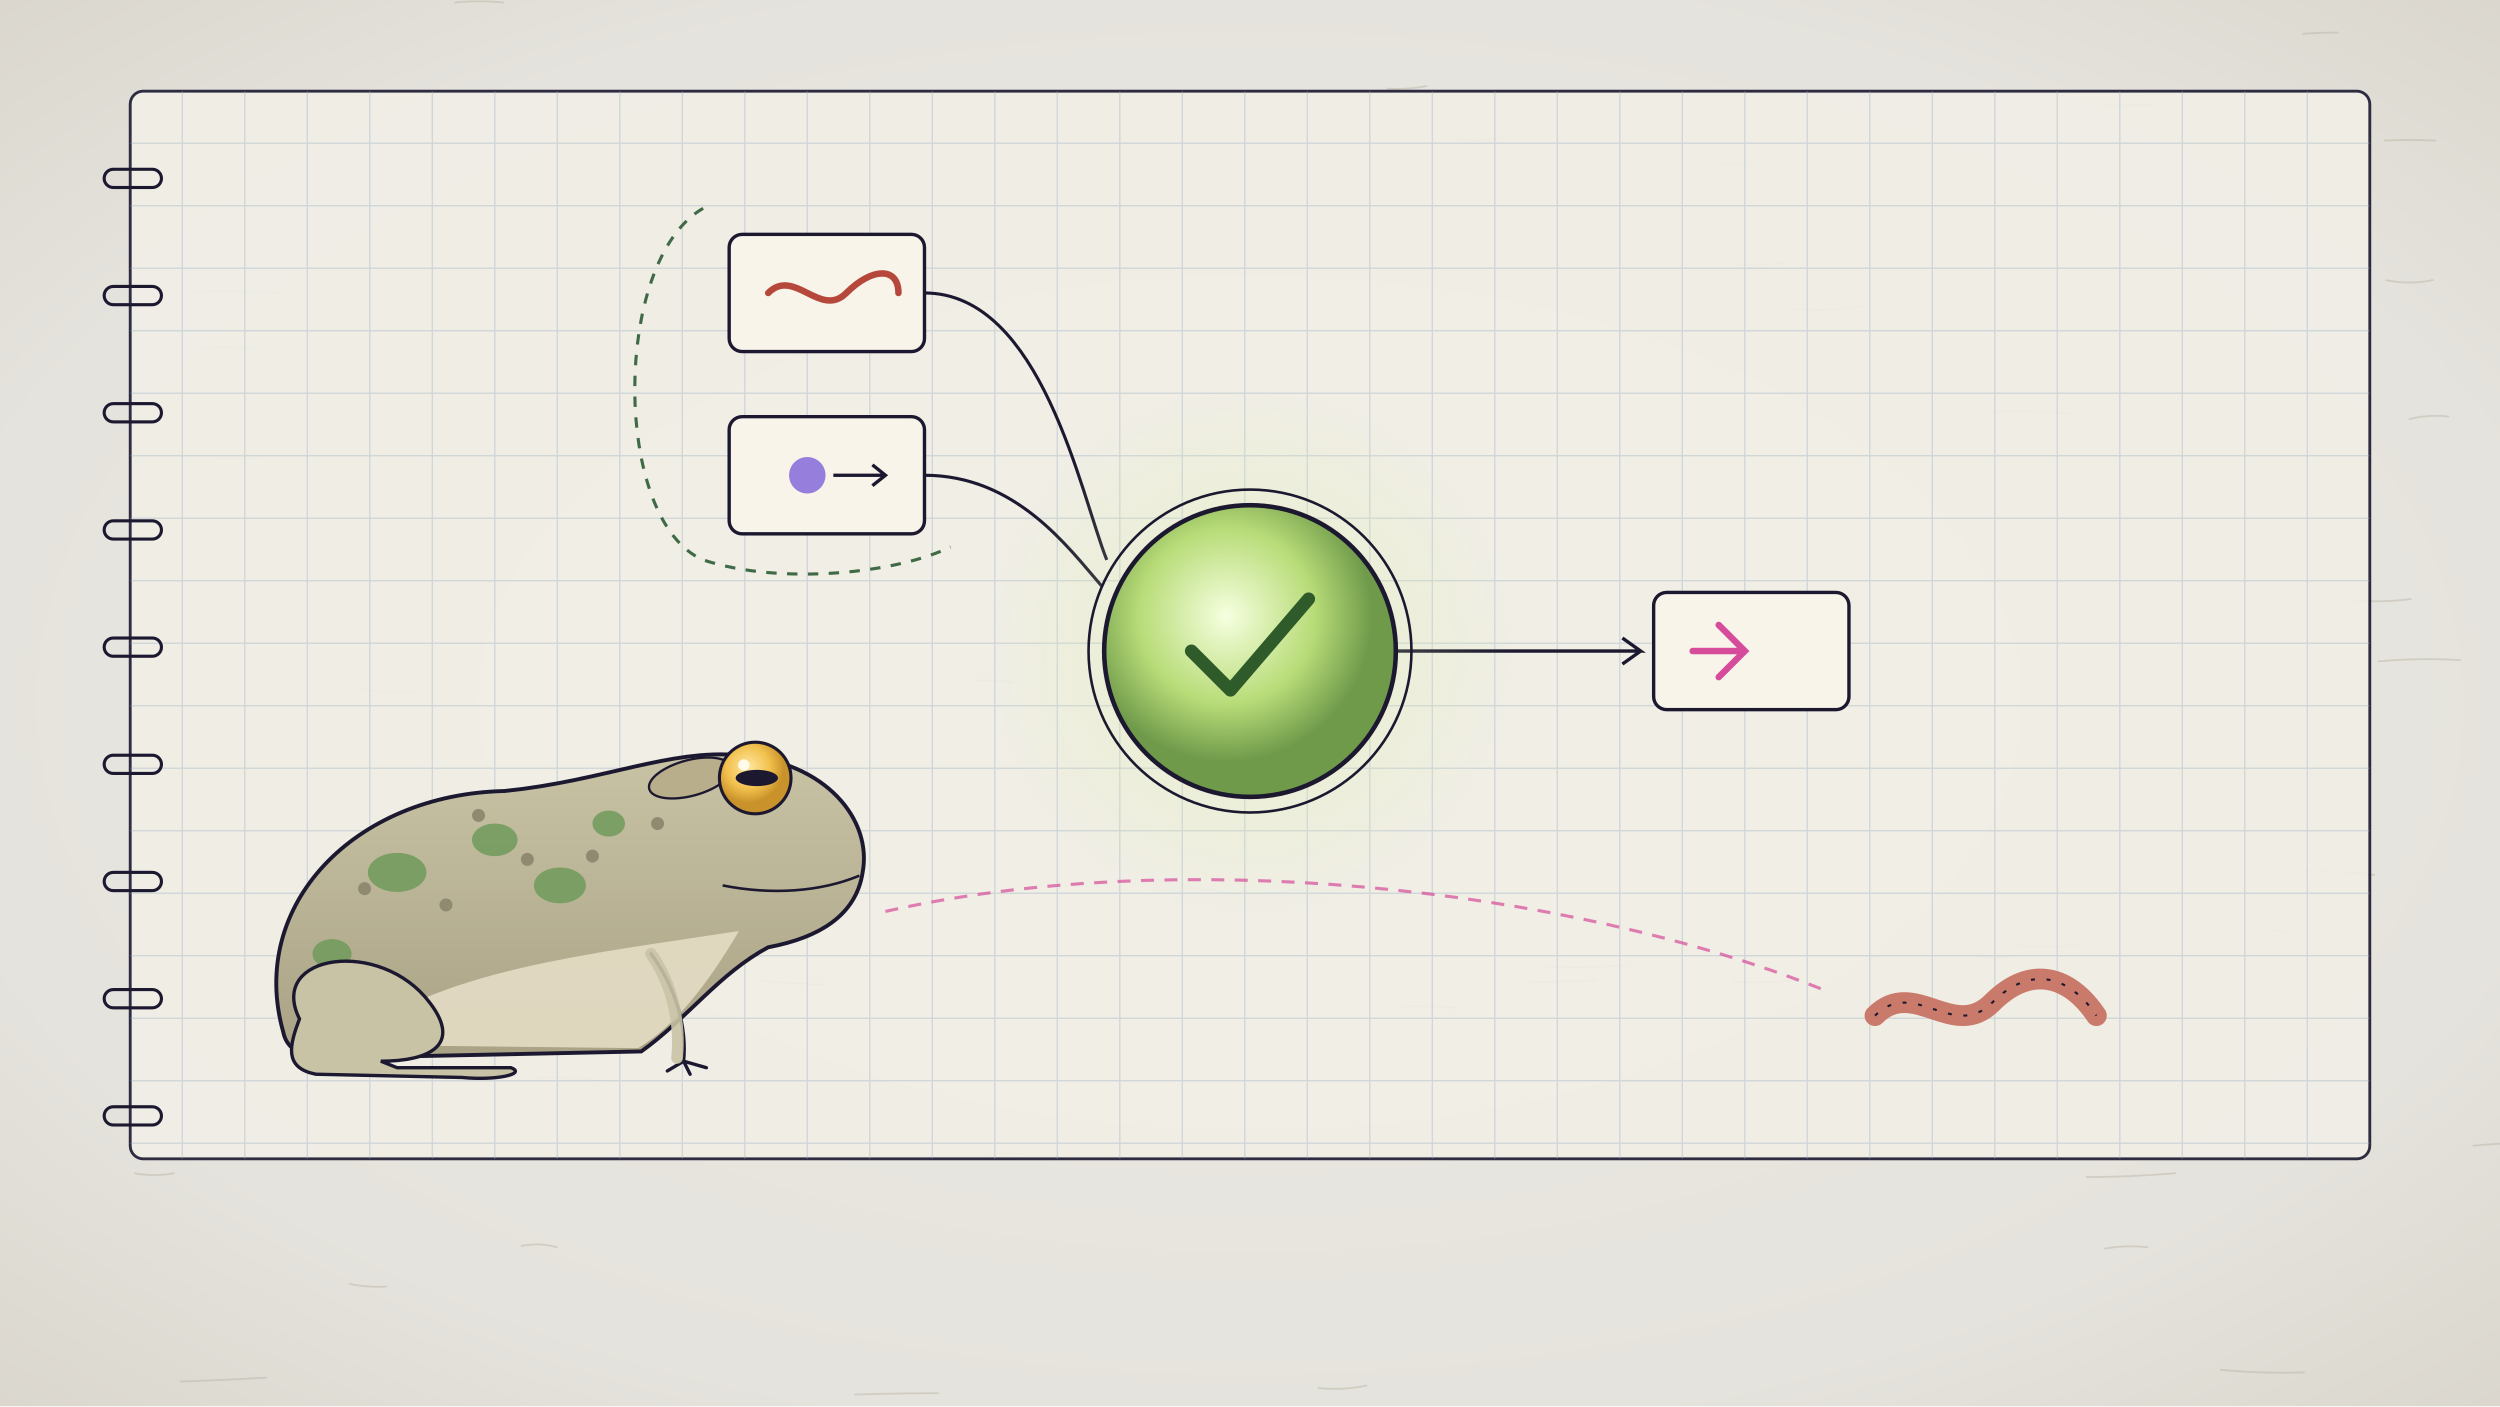
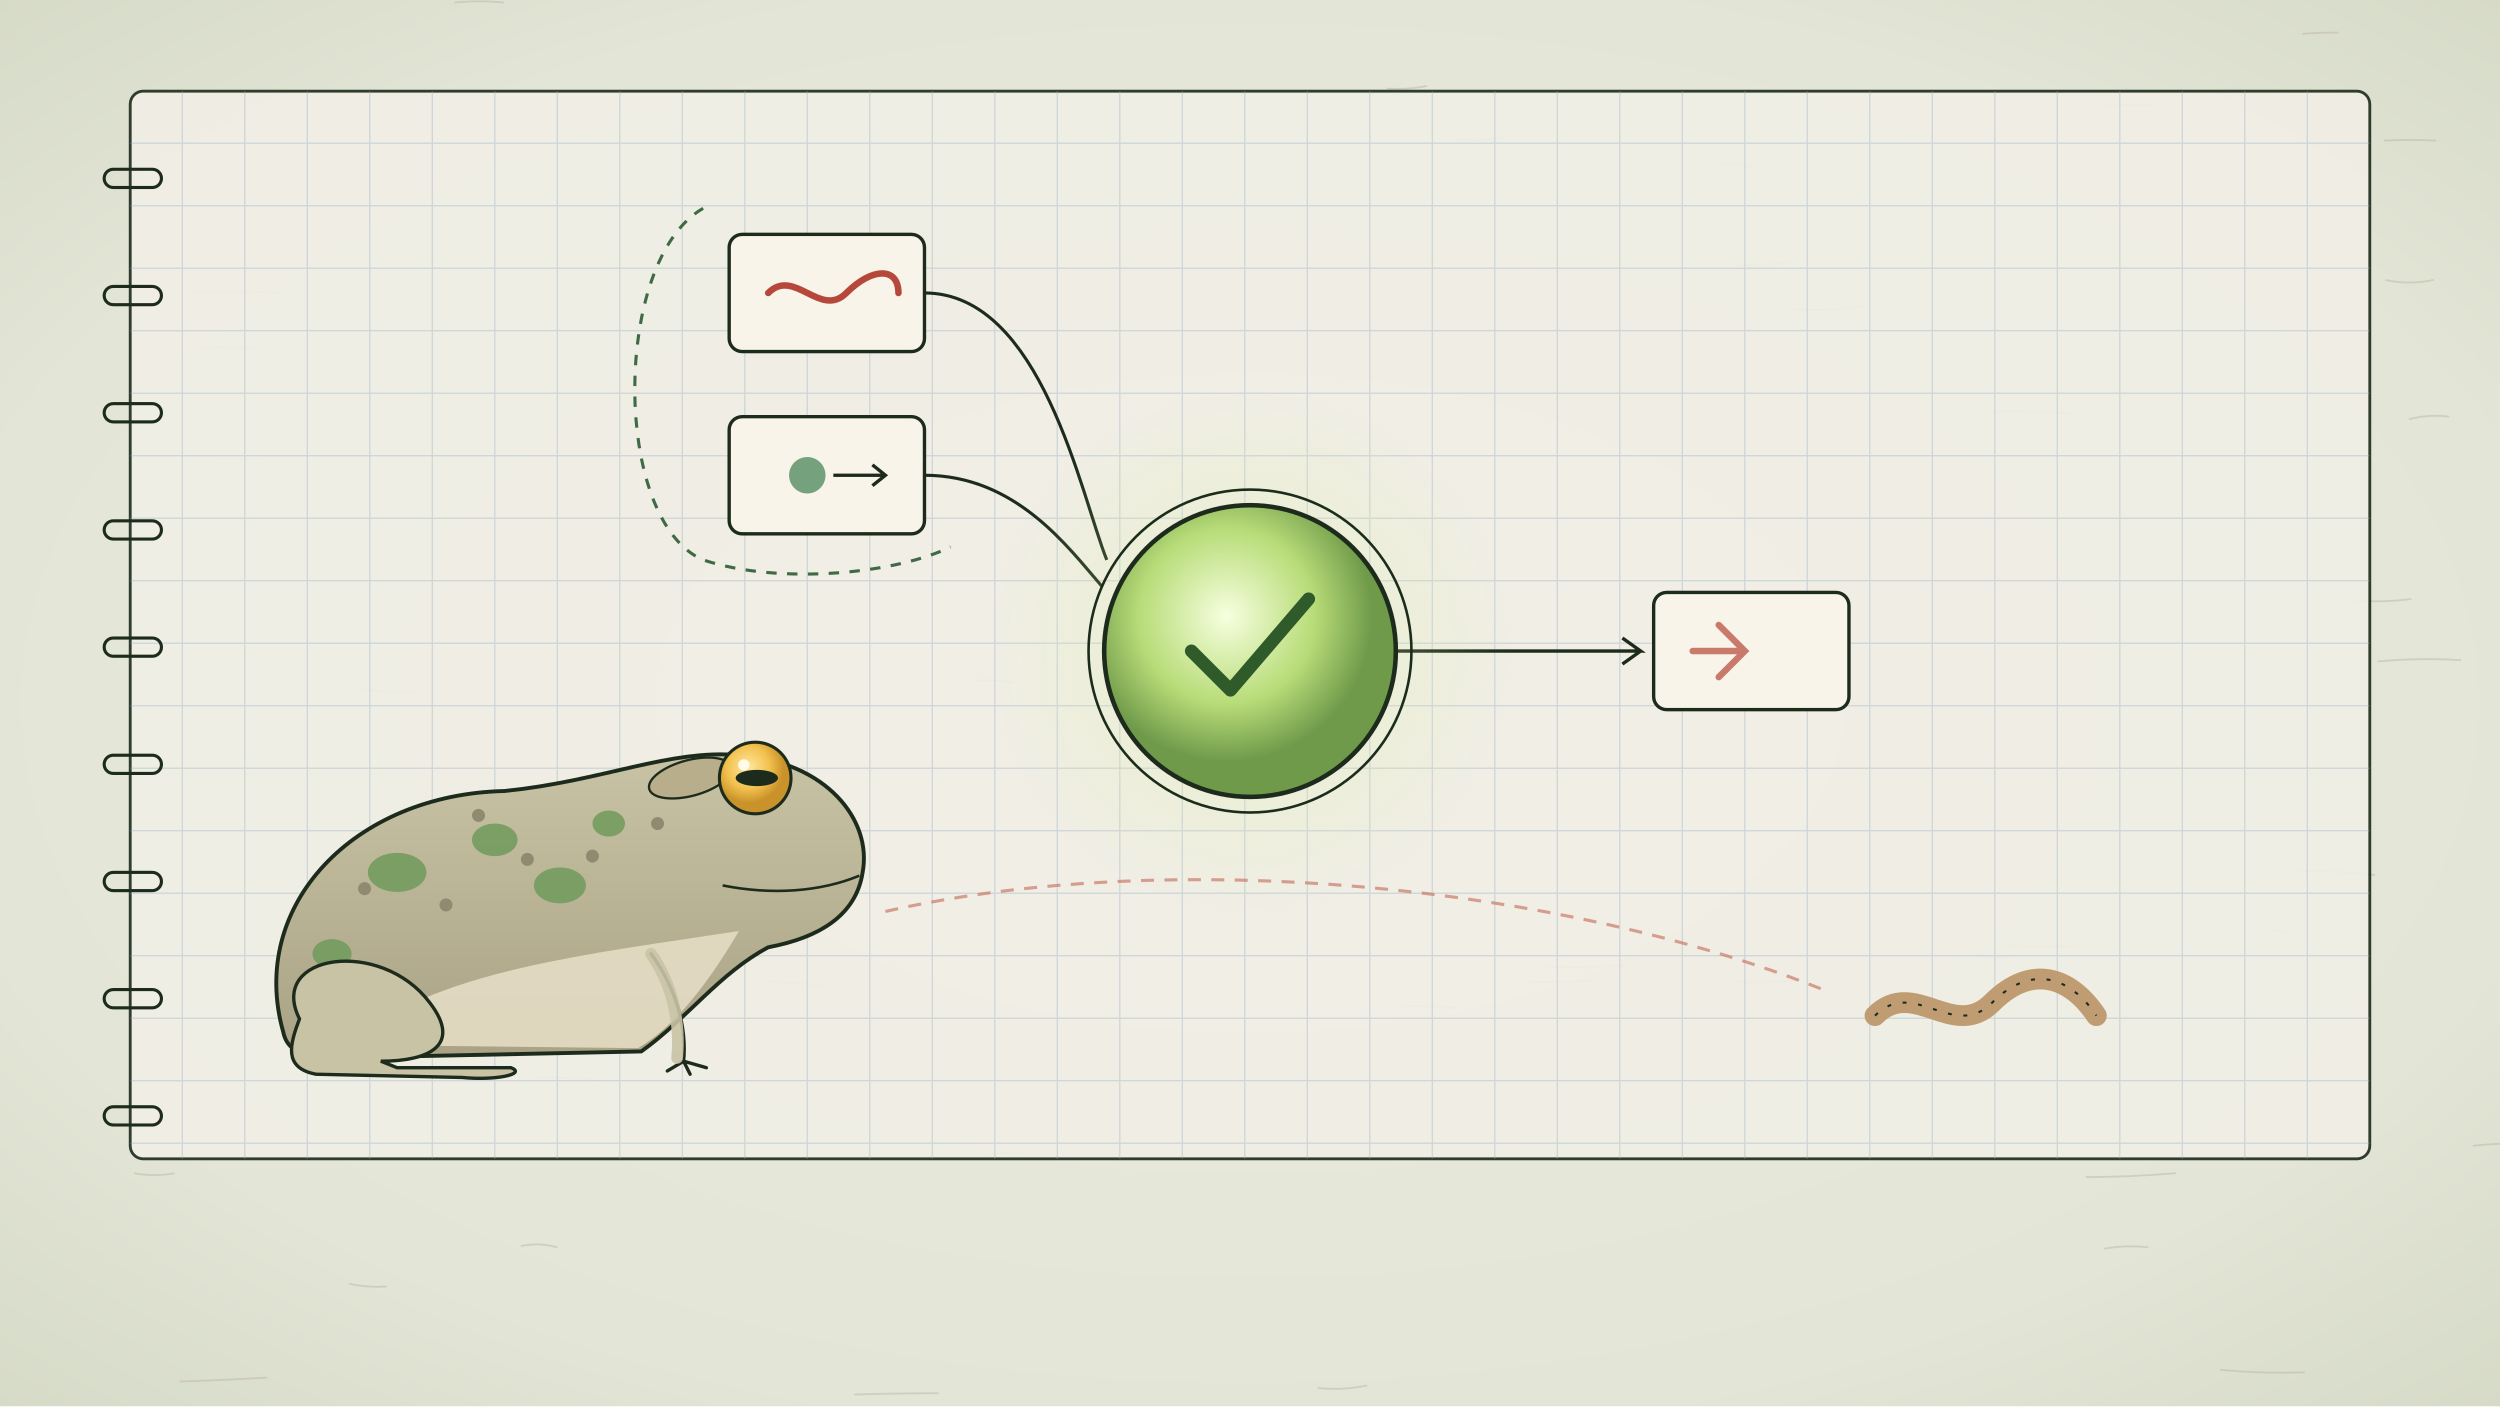
<svg xmlns="http://www.w3.org/2000/svg" viewBox="0 0 1920 1080" width="1920" height="1080">
  <defs>
    <radialGradient id="u206_rg1" cx="0.5" cy="0.5" r="0.75">
-       <stop offset="0" stop-color="#ece9e2" stop-opacity="1" />
-       <stop offset="0.7" stop-color="#e5e3dd" stop-opacity="1" />
-       <stop offset="1" stop-color="#d8d4ca" stop-opacity="1" />
+       <stop offset="0" stop-color="#eaece0" stop-opacity="1" />
+       <stop offset="0.7" stop-color="#e3e5d6" stop-opacity="1" />
+       <stop offset="1" stop-color="#d3d8c4" stop-opacity="1" />
    </radialGradient>
    <radialGradient id="u206_rg2" cx="0.5" cy="0.5" r="0.5">
      <stop offset="0" stop-color="#d8f0a0" stop-opacity="0.65" />
      <stop offset="0.45" stop-color="#d8f0a0" stop-opacity="0.227" />
      <stop offset="1" stop-color="#d8f0a0" stop-opacity="0" />
    </radialGradient>
    <radialGradient id="u206_rg3" cx="0.42" cy="0.38" r="0.5">
      <stop offset="0" stop-color="#f6ffe0" stop-opacity="1" />
      <stop offset="0.6" stop-color="#b8dc78" stop-opacity="1" />
      <stop offset="1" stop-color="#6f9a4a" stop-opacity="1" />
    </radialGradient>
    <linearGradient id="u206_lg4" x1="0" y1="0" x2="0" y2="1">
      <stop offset="0" stop-color="#c9c3a6" stop-opacity="1" />
      <stop offset="1" stop-color="#a9a284" stop-opacity="1" />
    </linearGradient>
    <radialGradient id="u206_rg5" cx="0.4" cy="0.35" r="0.5">
      <stop offset="0" stop-color="#ffe7a0" stop-opacity="1" />
      <stop offset="0.6" stop-color="#f2c14e" stop-opacity="1" />
      <stop offset="1" stop-color="#c9922a" stop-opacity="1" />
    </radialGradient>
  </defs>
  <rect width="1920" height="1080" fill="url(#u206_rg1)" />
  <path d="M278,529 q23,4 45,2 M1517,734 q14,3 28,-0 M1119,107 q18,3 35,-2 M164,352 q19,-0 37,-0 M349,2 q19,-2 38,0 M1076,773 q21,-1 42,1 M1741,715 q11,-2 21,3 M1850,322 q15,-4 31,-2 M138,1061 q34,-1 67,-3 M1759,670 q33,-2 65,2 M1544,726 q27,2 53,-0 M1831,108 q20,-1 40,-0 M1613,81 q20,-0 41,-1 M1175,754 q26,0 51,-1 M1899,880 q27,-3 53,-1 M1333,204 q21,-1 41,-2 M1616,959 q17,-3 34,-1 M1374,237 q28,3 57,-2 M1331,754 q26,1 51,-1 M268,986 q15,3 29,2 M748,523 q17,-2 34,2 M147,224 q34,-1 69,1 M1187,742 q31,2 62,-1 M656,1071 q33,-1 65,-1 M754,888 q16,-4 31,-2 M400,957 q14,-3 28,1 M1705,1052 q32,3 65,2 M1826,508 q32,-3 64,-1 M1807,461 q23,2 45,-1 M103,901 q15,3 31,0 M1012,1066 q19,2 38,-2 M1529,316 q32,-1 63,2 M1832,215 q18,4 37,-0 M155,267 q21,-1 41,1 M1321,126 q12,-2 23,3 M408,828 q28,-1 56,2 M1602,904 q34,-0 69,-3 M1768,26 q14,-1 28,-1 M1065,68 q16,1 31,-2 M586,753 q24,3 47,3" stroke="#b9b2a2" stroke-width="1.4" fill="none" opacity="0.45" />
-   <rect x="100" y="70" width="1720" height="820" rx="10" fill="#f1eee6" stroke="#1b1830" stroke-width="2.2" opacity="0.9" />
+   <rect x="100" y="70" width="1720" height="820" rx="10" fill="#f1eee6" stroke="#1d2b1c" stroke-width="2.2" opacity="0.9" />
  <path d="M140,70 L140,890 M188,70 L188,890 M236,70 L236,890 M284,70 L284,890 M332,70 L332,890 M380,70 L380,890 M428,70 L428,890 M476,70 L476,890 M524,70 L524,890 M572,70 L572,890 M620,70 L620,890 M668,70 L668,890 M716,70 L716,890 M764,70 L764,890 M812,70 L812,890 M860,70 L860,890 M908,70 L908,890 M956,70 L956,890 M1004,70 L1004,890 M1052,70 L1052,890 M1100,70 L1100,890 M1148,70 L1148,890 M1196,70 L1196,890 M1244,70 L1244,890 M1292,70 L1292,890 M1340,70 L1340,890 M1388,70 L1388,890 M1436,70 L1436,890 M1484,70 L1484,890 M1532,70 L1532,890 M1580,70 L1580,890 M1628,70 L1628,890 M1676,70 L1676,890 M1724,70 L1724,890 M1772,70 L1772,890 M100,110 L1820,110 M100,158 L1820,158 M100,206 L1820,206 M100,254 L1820,254 M100,302 L1820,302 M100,350 L1820,350 M100,398 L1820,398 M100,446 L1820,446 M100,494 L1820,494 M100,542 L1820,542 M100,590 L1820,590 M100,638 L1820,638 M100,686 L1820,686 M100,734 L1820,734 M100,782 L1820,782 M100,830 L1820,830 M100,878 L1820,878" stroke="#8fa8c0" stroke-width="1" opacity="0.35" />
-   <rect x="80" y="130" width="44" height="14" rx="7" fill="none" stroke="#1b1830" stroke-width="2.4" />
-   <rect x="80" y="220" width="44" height="14" rx="7" fill="none" stroke="#1b1830" stroke-width="2.4" />
-   <rect x="80" y="310" width="44" height="14" rx="7" fill="none" stroke="#1b1830" stroke-width="2.4" />
-   <rect x="80" y="400" width="44" height="14" rx="7" fill="none" stroke="#1b1830" stroke-width="2.4" />
-   <rect x="80" y="490" width="44" height="14" rx="7" fill="none" stroke="#1b1830" stroke-width="2.4" />
-   <rect x="80" y="580" width="44" height="14" rx="7" fill="none" stroke="#1b1830" stroke-width="2.4" />
-   <rect x="80" y="670" width="44" height="14" rx="7" fill="none" stroke="#1b1830" stroke-width="2.4" />
-   <rect x="80" y="760" width="44" height="14" rx="7" fill="none" stroke="#1b1830" stroke-width="2.4" />
-   <rect x="80" y="850" width="44" height="14" rx="7" fill="none" stroke="#1b1830" stroke-width="2.4" />
-   <rect x="560" y="180" width="150" height="90" rx="10" fill="#f8f4ea" stroke="#1b1830" stroke-width="2.6" />
-   <rect x="560" y="320" width="150" height="90" rx="10" fill="#f8f4ea" stroke="#1b1830" stroke-width="2.6" />
+   <rect x="80" y="130" width="44" height="14" rx="7" fill="none" stroke="#1d2b1c" stroke-width="2.4" />
+   <rect x="80" y="220" width="44" height="14" rx="7" fill="none" stroke="#1d2b1c" stroke-width="2.4" />
+   <rect x="80" y="310" width="44" height="14" rx="7" fill="none" stroke="#1d2b1c" stroke-width="2.4" />
+   <rect x="80" y="400" width="44" height="14" rx="7" fill="none" stroke="#1d2b1c" stroke-width="2.4" />
+   <rect x="80" y="490" width="44" height="14" rx="7" fill="none" stroke="#1d2b1c" stroke-width="2.4" />
+   <rect x="80" y="580" width="44" height="14" rx="7" fill="none" stroke="#1d2b1c" stroke-width="2.4" />
+   <rect x="80" y="670" width="44" height="14" rx="7" fill="none" stroke="#1d2b1c" stroke-width="2.4" />
+   <rect x="80" y="760" width="44" height="14" rx="7" fill="none" stroke="#1d2b1c" stroke-width="2.4" />
+   <rect x="80" y="850" width="44" height="14" rx="7" fill="none" stroke="#1d2b1c" stroke-width="2.4" />
+   <rect x="560" y="180" width="150" height="90" rx="10" fill="#f8f4ea" stroke="#1d2b1c" stroke-width="2.6" />
+   <rect x="560" y="320" width="150" height="90" rx="10" fill="#f8f4ea" stroke="#1d2b1c" stroke-width="2.6" />
  <path d="M590,225 C610,205 630,245 650,225 S690,205 690,225" stroke="#b5483b" stroke-width="5" fill="none" stroke-linecap="round" />
-   <circle cx="620" cy="365" r="14" fill="#6b4bd6" opacity="0.7" />
-   <path d="M640,365 l40,0 m-10,-8 l10,8 l-10,8" stroke="#1b1830" stroke-width="2.6" fill="none" />
-   <path d="M710,225 C800,225 830,380 850,430 M710,365 C780,365 820,420 846,450" stroke="#1b1830" stroke-width="2.4" fill="none" />
-   <path d="M1070,500 L1260,500 l-14,-10 M1260,500 l-14,10" stroke="#1b1830" stroke-width="2.6" fill="none" />
-   <rect x="1270" y="455" width="150" height="90" rx="10" fill="#f8f4ea" stroke="#1b1830" stroke-width="2.6" />
-   <path d="M1300,500 l40,0 M1320,480 l20,20 l-20,20" stroke="#d64b9a" stroke-width="5" fill="none" stroke-linecap="round" />
+   <circle cx="620" cy="365" r="14" fill="#3f7d4e" opacity="0.7" />
+   <path d="M640,365 l40,0 m-10,-8 l10,8 l-10,8" stroke="#1d2b1c" stroke-width="2.6" fill="none" />
+   <path d="M710,225 C800,225 830,380 850,430 M710,365 C780,365 820,420 846,450" stroke="#1d2b1c" stroke-width="2.4" fill="none" />
+   <path d="M1070,500 L1260,500 l-14,-10 M1260,500 l-14,10" stroke="#1d2b1c" stroke-width="2.6" fill="none" />
+   <rect x="1270" y="455" width="150" height="90" rx="10" fill="#f8f4ea" stroke="#1d2b1c" stroke-width="2.6" />
+   <path d="M1300,500 l40,0 M1320,480 l20,20 l-20,20" stroke="#c97a6a" stroke-width="5" fill="none" stroke-linecap="round" />
  <path d="M540,160 C470,200 470,400 540,430 C600,450 690,440 730,420" stroke="#3f6a45" stroke-width="2.4" stroke-dasharray="8 8" fill="none" />
  <g id="mv-glint-core">
    <circle cx="960" cy="500" r="200" fill="url(#u206_rg2)" />
  </g>
-   <circle cx="960" cy="500" r="112" fill="url(#u206_rg3)" stroke="#1b1830" stroke-width="3.5" />
-   <circle cx="960" cy="500" r="124" fill="none" stroke="#1b1830" stroke-width="2" />
+   <circle cx="960" cy="500" r="112" fill="url(#u206_rg3)" stroke="#1d2b1c" stroke-width="3.5" />
+   <circle cx="960" cy="500" r="124" fill="none" stroke="#1d2b1c" stroke-width="2" />
  <path d="M915,500 l30,30 l60,-70" stroke="#2f5a2a" stroke-width="10" fill="none" stroke-linecap="round" stroke-linejoin="round" />
  <g transform="translate(380,820) scale(1.25,1.25)">
    <g id="mv-breathe-toad206">
-       <path d="M-130,-22 C-152,-100 -86,-168 6,-170 C66,-176 108,-196 150,-192 C204,-188 232,-152 226,-120 C222,-94 200,-80 168,-74 C138,-58 118,-30 90,-10 L-100,-6 C-120,-6 -128,-12 -130,-22 Z" fill="url(#u206_lg4)" stroke="#1b1830" stroke-width="2.40" />
+       <path d="M-130,-22 C-152,-100 -86,-168 6,-170 C66,-176 108,-196 150,-192 C204,-188 232,-152 226,-120 C222,-94 200,-80 168,-74 C138,-58 118,-30 90,-10 L-100,-6 C-120,-6 -128,-12 -130,-22 Z" fill="url(#u206_lg4)" stroke="#1d2b1c" stroke-width="2.40" />
      <path d="M-90,-14 C-40,-60 60,-70 150,-84 C130,-50 110,-25 88,-12 Z" fill="#e4dcc4" opacity="0.9" />
      <ellipse cx="-60" cy="-120" rx="18" ry="12" fill="#6f9a5a" opacity="0.85" />
      <ellipse cx="0" cy="-140" rx="14" ry="10" fill="#6f9a5a" opacity="0.85" />
      <ellipse cx="40" cy="-112" rx="16" ry="11" fill="#6f9a5a" opacity="0.85" />
      <ellipse cx="-100" cy="-70" rx="12" ry="9" fill="#6f9a5a" opacity="0.85" />
      <ellipse cx="70" cy="-150" rx="10" ry="8" fill="#6f9a5a" opacity="0.85" />
      <circle cx="-30" cy="-100" r="4" fill="#8f8a70" />
      <circle cx="20" cy="-128" r="4" fill="#8f8a70" />
      <circle cx="-80" cy="-110" r="4" fill="#8f8a70" />
      <circle cx="60" cy="-130" r="4" fill="#8f8a70" />
      <circle cx="-110" cy="-50" r="4" fill="#8f8a70" />
      <circle cx="100" cy="-150" r="4" fill="#8f8a70" />
      <circle cx="-10" cy="-155" r="4" fill="#8f8a70" />
-       <ellipse cx="120" cy="-178" rx="26" ry="11" fill="#b8ae8c" stroke="#1b1830" stroke-width="1.44" transform="rotate(-15 120 -178)" />
-       <path d="M-120,-30 C-140,-70 -70,-80 -40,-40 C-20,-14 -40,-4 -70,-4 L-60,0 L10,0 C20,4 0,8 -20,6 L-110,4 C-130,0 -126,-14 -120,-30 Z" fill="#c9c3a6" stroke="#1b1830" stroke-width="2.08" />
-       <path d="M96,-70 C112,-48 118,-24 116,-4 M116,-4 l-10,6 M116,-4 l4,8 M116,-4 l14,4" fill="none" stroke="#1b1830" stroke-width="2.08" stroke-linecap="round" />
+       <ellipse cx="120" cy="-178" rx="26" ry="11" fill="#b8ae8c" stroke="#1d2b1c" stroke-width="1.44" transform="rotate(-15 120 -178)" />
+       <path d="M-120,-30 C-140,-70 -70,-80 -40,-40 C-20,-14 -40,-4 -70,-4 L-60,0 L10,0 C20,4 0,8 -20,6 L-110,4 C-130,0 -126,-14 -120,-30 Z" fill="#c9c3a6" stroke="#1d2b1c" stroke-width="2.08" />
+       <path d="M96,-70 C112,-48 118,-24 116,-4 M116,-4 l-10,6 M116,-4 l4,8 M116,-4 l14,4" fill="none" stroke="#1d2b1c" stroke-width="2.08" stroke-linecap="round" />
      <path d="M96,-70 C110,-50 114,-26 112,-6" fill="none" stroke="#c9c3a6" stroke-width="7.20" stroke-linecap="round" opacity="0.9" />
-       <path d="M224,-118 C200,-108 170,-106 140,-112" fill="none" stroke="#1b1830" stroke-width="1.60" />
-       <circle cx="160" cy="-178" r="22" fill="url(#u206_rg5)" stroke="#1b1830" stroke-width="1.92" />
-       <ellipse cx="161" cy="-178" rx="13" ry="5" fill="#1b1830" />
+       <path d="M224,-118 C200,-108 170,-106 140,-112" fill="none" stroke="#1d2b1c" stroke-width="1.60" />
+       <circle cx="160" cy="-178" r="22" fill="url(#u206_rg5)" stroke="#1d2b1c" stroke-width="1.92" />
+       <ellipse cx="161" cy="-178" rx="13" ry="5" fill="#1d2b1c" />
      <circle cx="153" cy="-186" r="3.5" fill="#fffbe8" />
    </g>
  </g>
-   <path d="M1440,780 C1470,750 1500,800 1530,770 S1590,750 1610,780" stroke="#c97a6a" stroke-width="16" fill="none" stroke-linecap="round" />
-   <path d="M1440,780 C1470,750 1500,800 1530,770 S1590,750 1610,780" stroke="#1b1830" stroke-width="1.6" fill="none" stroke-dasharray="3 9" />
-   <path d="M680,700 C900,650 1200,680 1400,760" stroke="#d64b9a" stroke-width="2.4" stroke-dasharray="10 8" fill="none" opacity="0.7" />
+   <path d="M1440,780 C1470,750 1500,800 1530,770 S1590,750 1610,780" stroke="#c09c73" stroke-width="16" fill="none" stroke-linecap="round" />
+   <path d="M1440,780 C1470,750 1500,800 1530,770 S1590,750 1610,780" stroke="#1d2b1c" stroke-width="1.6" fill="none" stroke-dasharray="3 9" />
+   <path d="M680,700 C900,650 1200,680 1400,760" stroke="#c97a6a" stroke-width="2.4" stroke-dasharray="10 8" fill="none" opacity="0.7" />
</svg>
